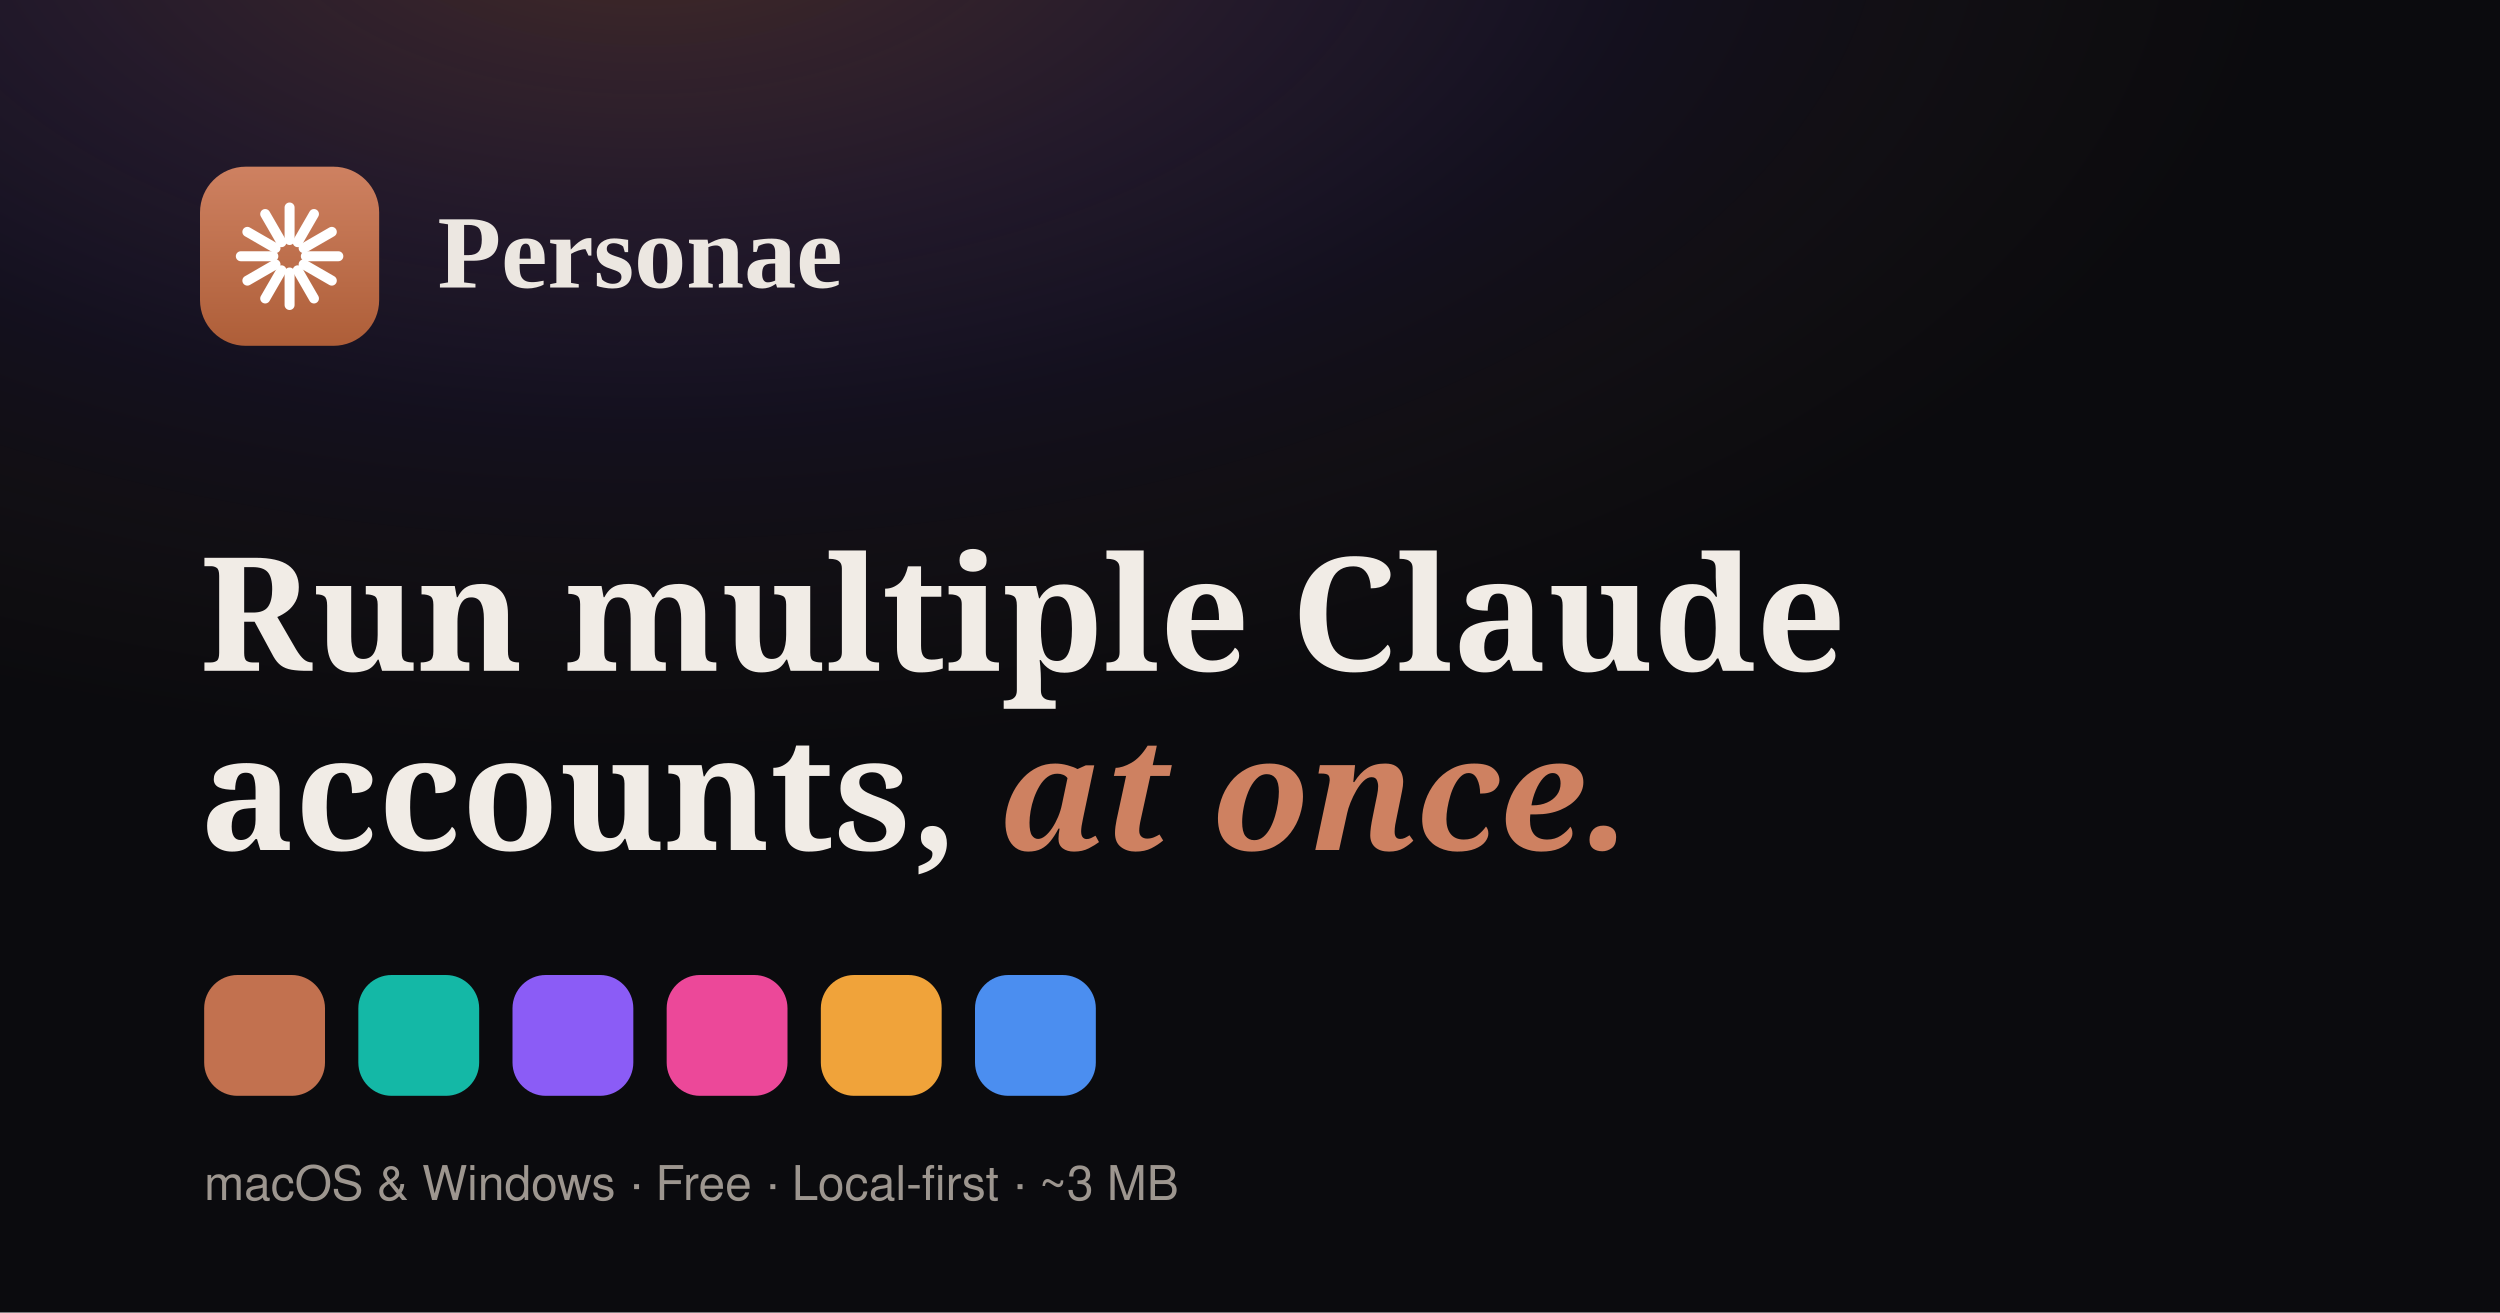
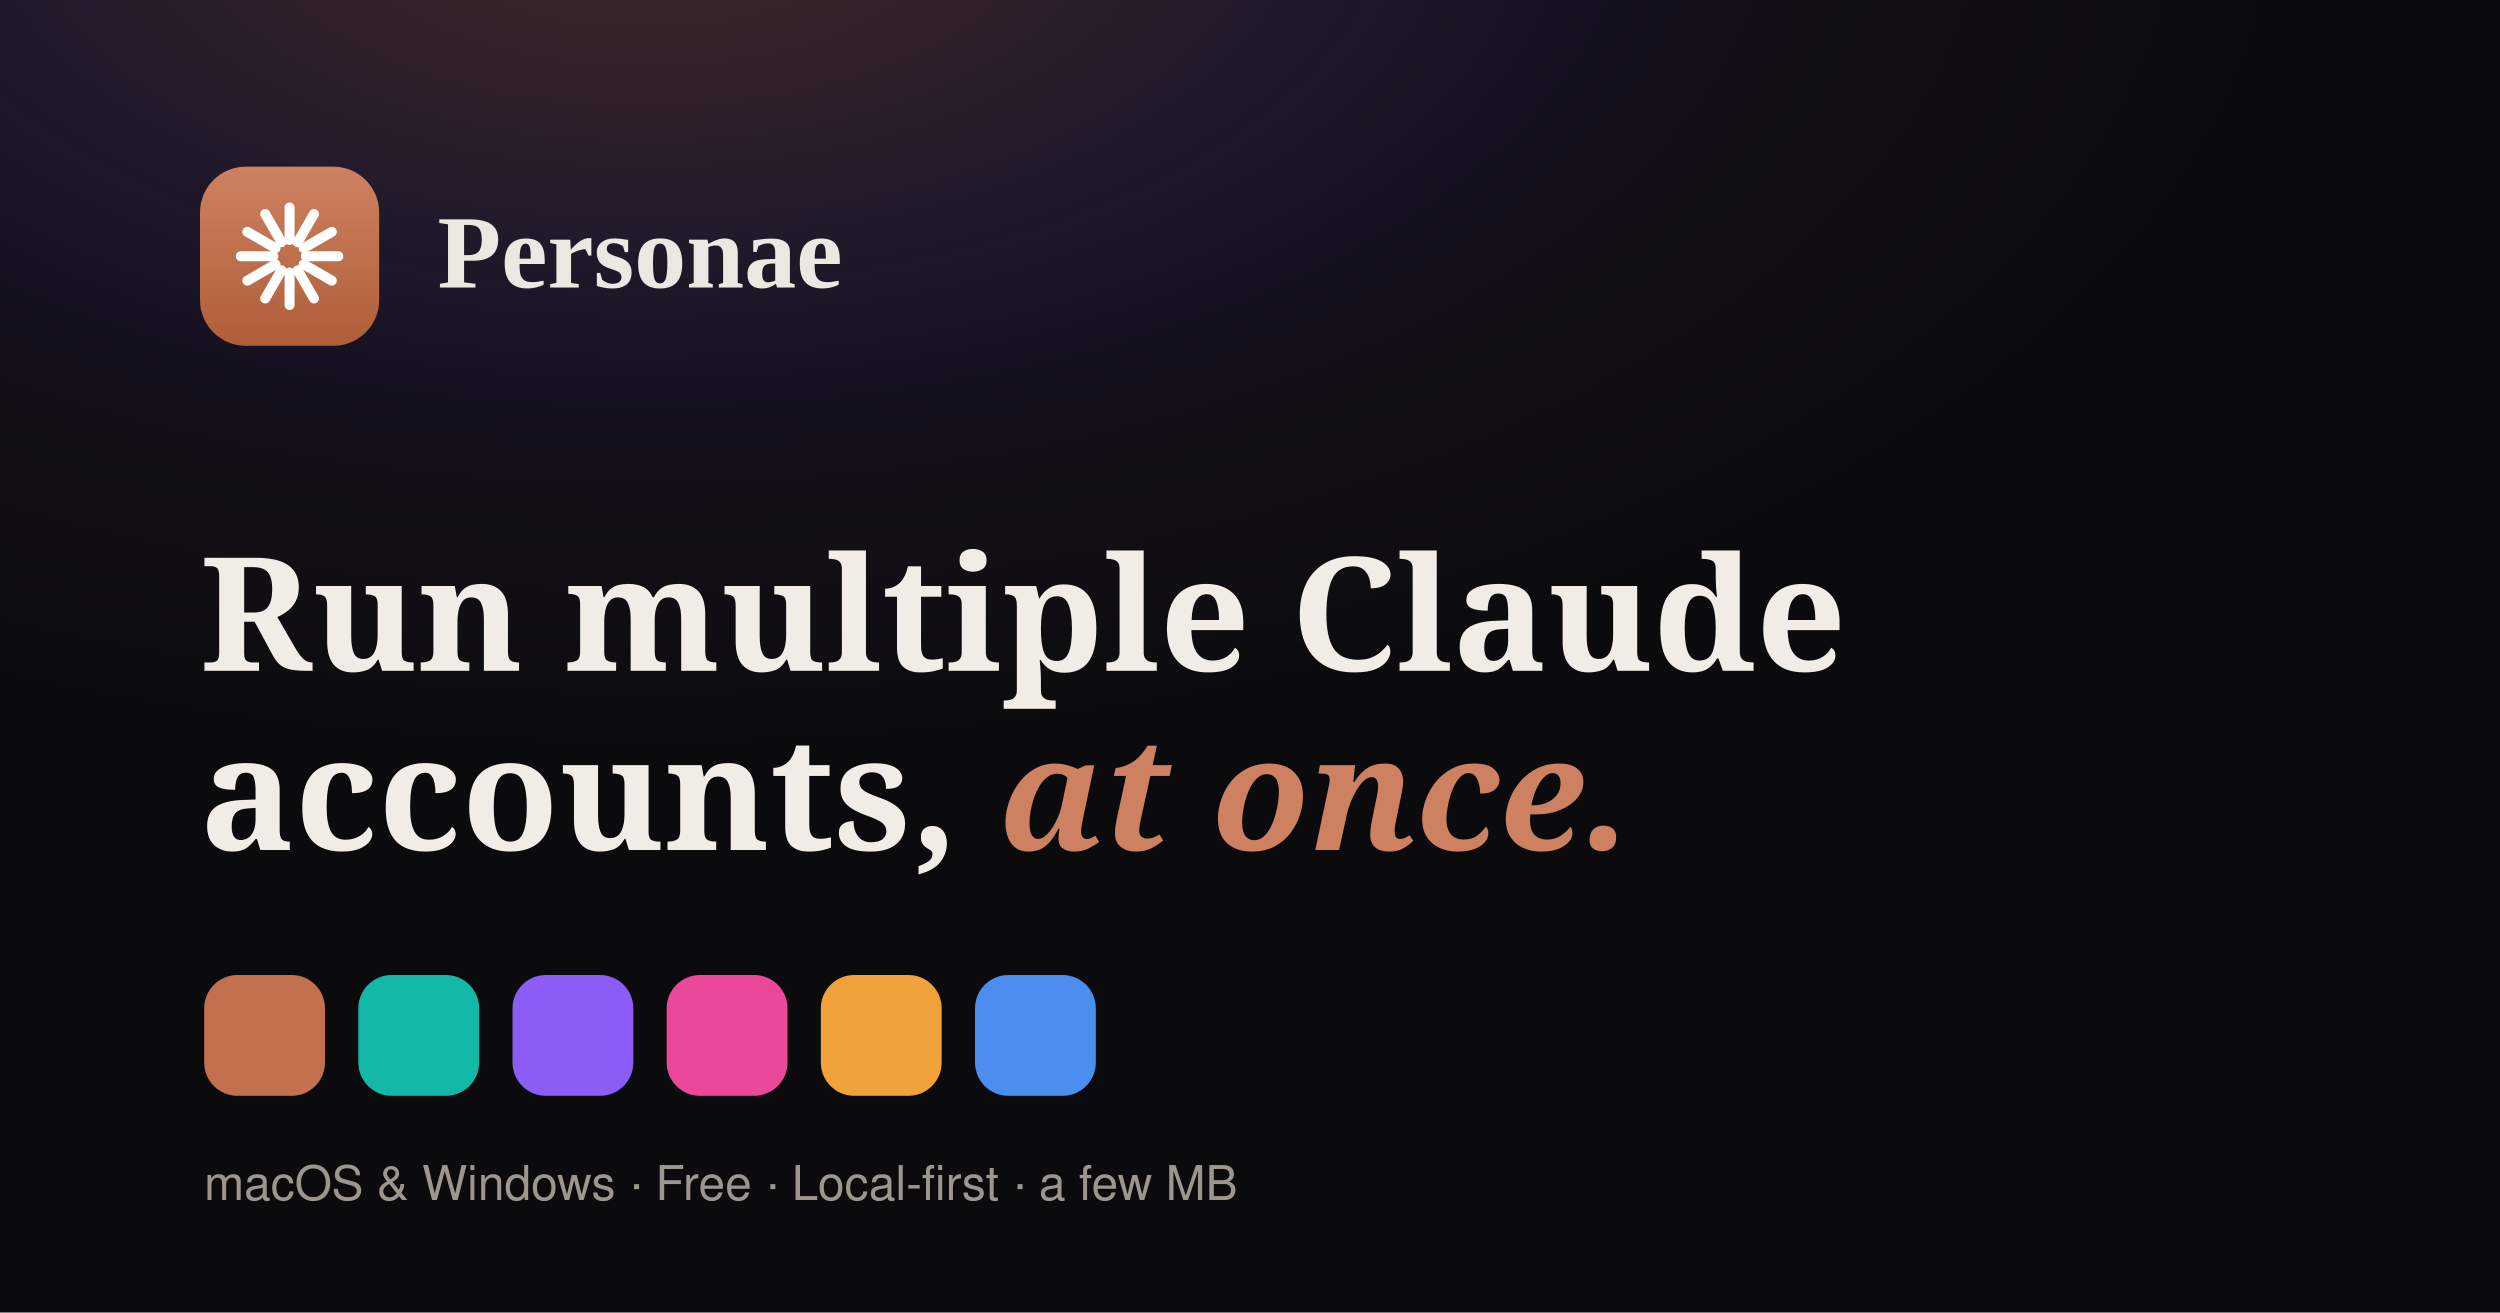
<svg xmlns="http://www.w3.org/2000/svg" width="1200" height="630" viewBox="0 0 1200 630">
  <defs>
    <linearGradient id="tile" x1="0" y1="0" x2="0" y2="1">
      <stop offset="0" stop-color="#CE8161" />
      <stop offset="1" stop-color="#AE5E38" />
    </linearGradient>
    <radialGradient id="glow" cx="26%" cy="-8%" r="80%">
      <stop offset="0" stop-color="#C2714F" stop-opacity="0.32" />
      <stop offset="0.5" stop-color="#8B5CF6" stop-opacity="0.07" />
      <stop offset="0.82" stop-color="#C2714F" stop-opacity="0" />
    </radialGradient>
  </defs>
  <rect width="1200" height="630" fill="#0b0b0e" />
  <rect width="1200" height="630" fill="url(#glow)" />
  <g transform="translate(96,80)">
    <rect width="86" height="86" rx="22" fill="url(#tile)" />
    <g fill="#ffffff" transform="translate(43,43) scale(0.60) translate(-50,-50)">
      <rect x="46" y="7" width="8" height="34" rx="4" />
      <rect x="46" y="7" width="8" height="34" rx="4" transform="rotate(30 50 50)" />
      <rect x="46" y="7" width="8" height="34" rx="4" transform="rotate(60 50 50)" />
      <rect x="46" y="7" width="8" height="34" rx="4" transform="rotate(90 50 50)" />
      <rect x="46" y="7" width="8" height="34" rx="4" transform="rotate(120 50 50)" />
      <rect x="46" y="7" width="8" height="34" rx="4" transform="rotate(150 50 50)" />
      <rect x="46" y="7" width="8" height="34" rx="4" transform="rotate(180 50 50)" />
      <rect x="46" y="7" width="8" height="34" rx="4" transform="rotate(210 50 50)" />
      <rect x="46" y="7" width="8" height="34" rx="4" transform="rotate(240 50 50)" />
      <rect x="46" y="7" width="8" height="34" rx="4" transform="rotate(270 50 50)" />
      <rect x="46" y="7" width="8" height="34" rx="4" transform="rotate(300 50 50)" />
      <rect x="46" y="7" width="8" height="34" rx="4" transform="rotate(330 50 50)" />
    </g>
    <text x="114" y="58" font-family="Georgia, 'Times New Roman', serif" font-size="50" font-weight="700" fill="#ece7e1">Personae</text>
  </g>
  <text x="96" y="322" font-family="Georgia, serif" font-size="76" font-weight="700" fill="#f1ece6">Run multiple Claude</text>
  <text x="96" y="408" font-family="Georgia, serif" font-size="76" font-weight="700" fill="#f1ece6">accounts, <tspan font-style="italic" fill="#CE8161">at once.</tspan>
  </text>
  <g transform="translate(98,468)">
    <rect x="0" y="0" width="58" height="58" rx="16" fill="#C2714F" />
    <rect x="74" y="0" width="58" height="58" rx="16" fill="#14B8A6" />
    <rect x="148" y="0" width="58" height="58" rx="16" fill="#8B5CF6" />
    <rect x="222" y="0" width="58" height="58" rx="16" fill="#EC4899" />
    <rect x="296" y="0" width="58" height="58" rx="16" fill="#F0A33A" />
    <rect x="370" y="0" width="58" height="58" rx="16" fill="#4B8EF0" />
  </g>
-   <text x="98" y="576" font-family="Helvetica, Arial, sans-serif" font-size="23" fill="#9d968f">macOS &amp; Windows    ·    Free    ·    Local-first    ·    ~3 MB</text>
+   <text x="98" y="576" font-family="Helvetica, Arial, sans-serif" font-size="23" fill="#9d968f">macOS &amp; Windows    ·    Free    ·    Local-first    ·    a few MB</text>
</svg>
